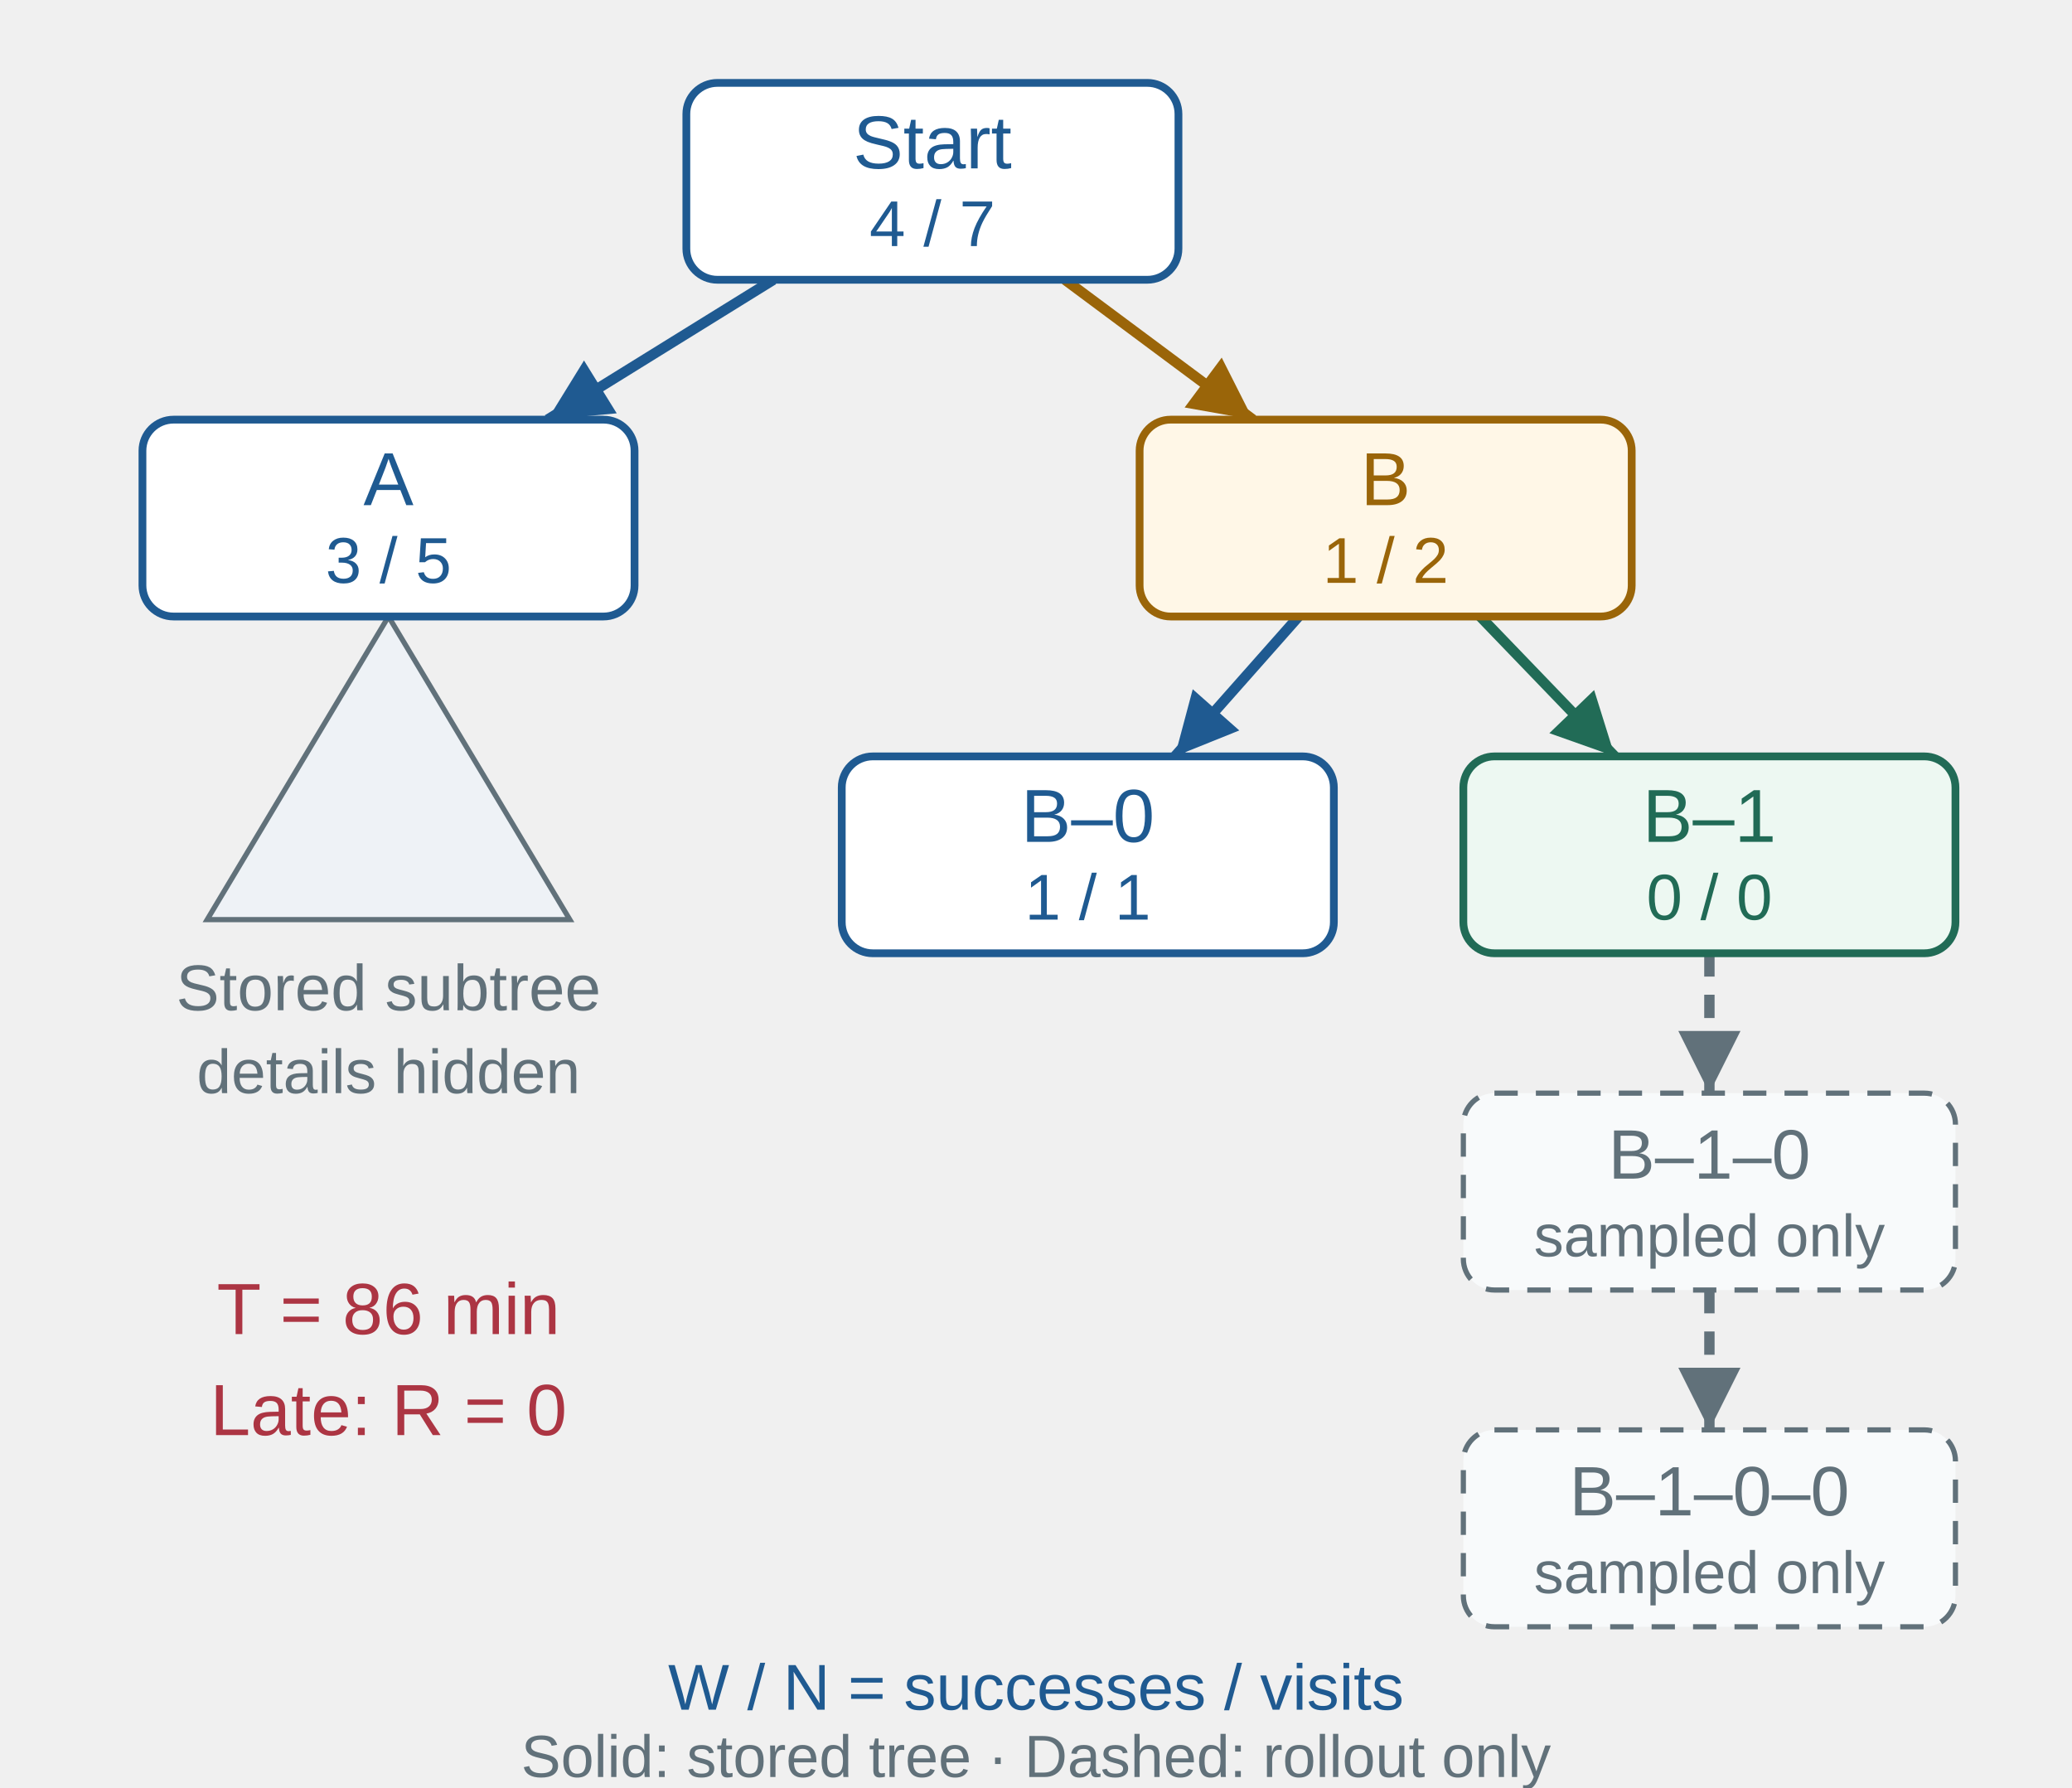
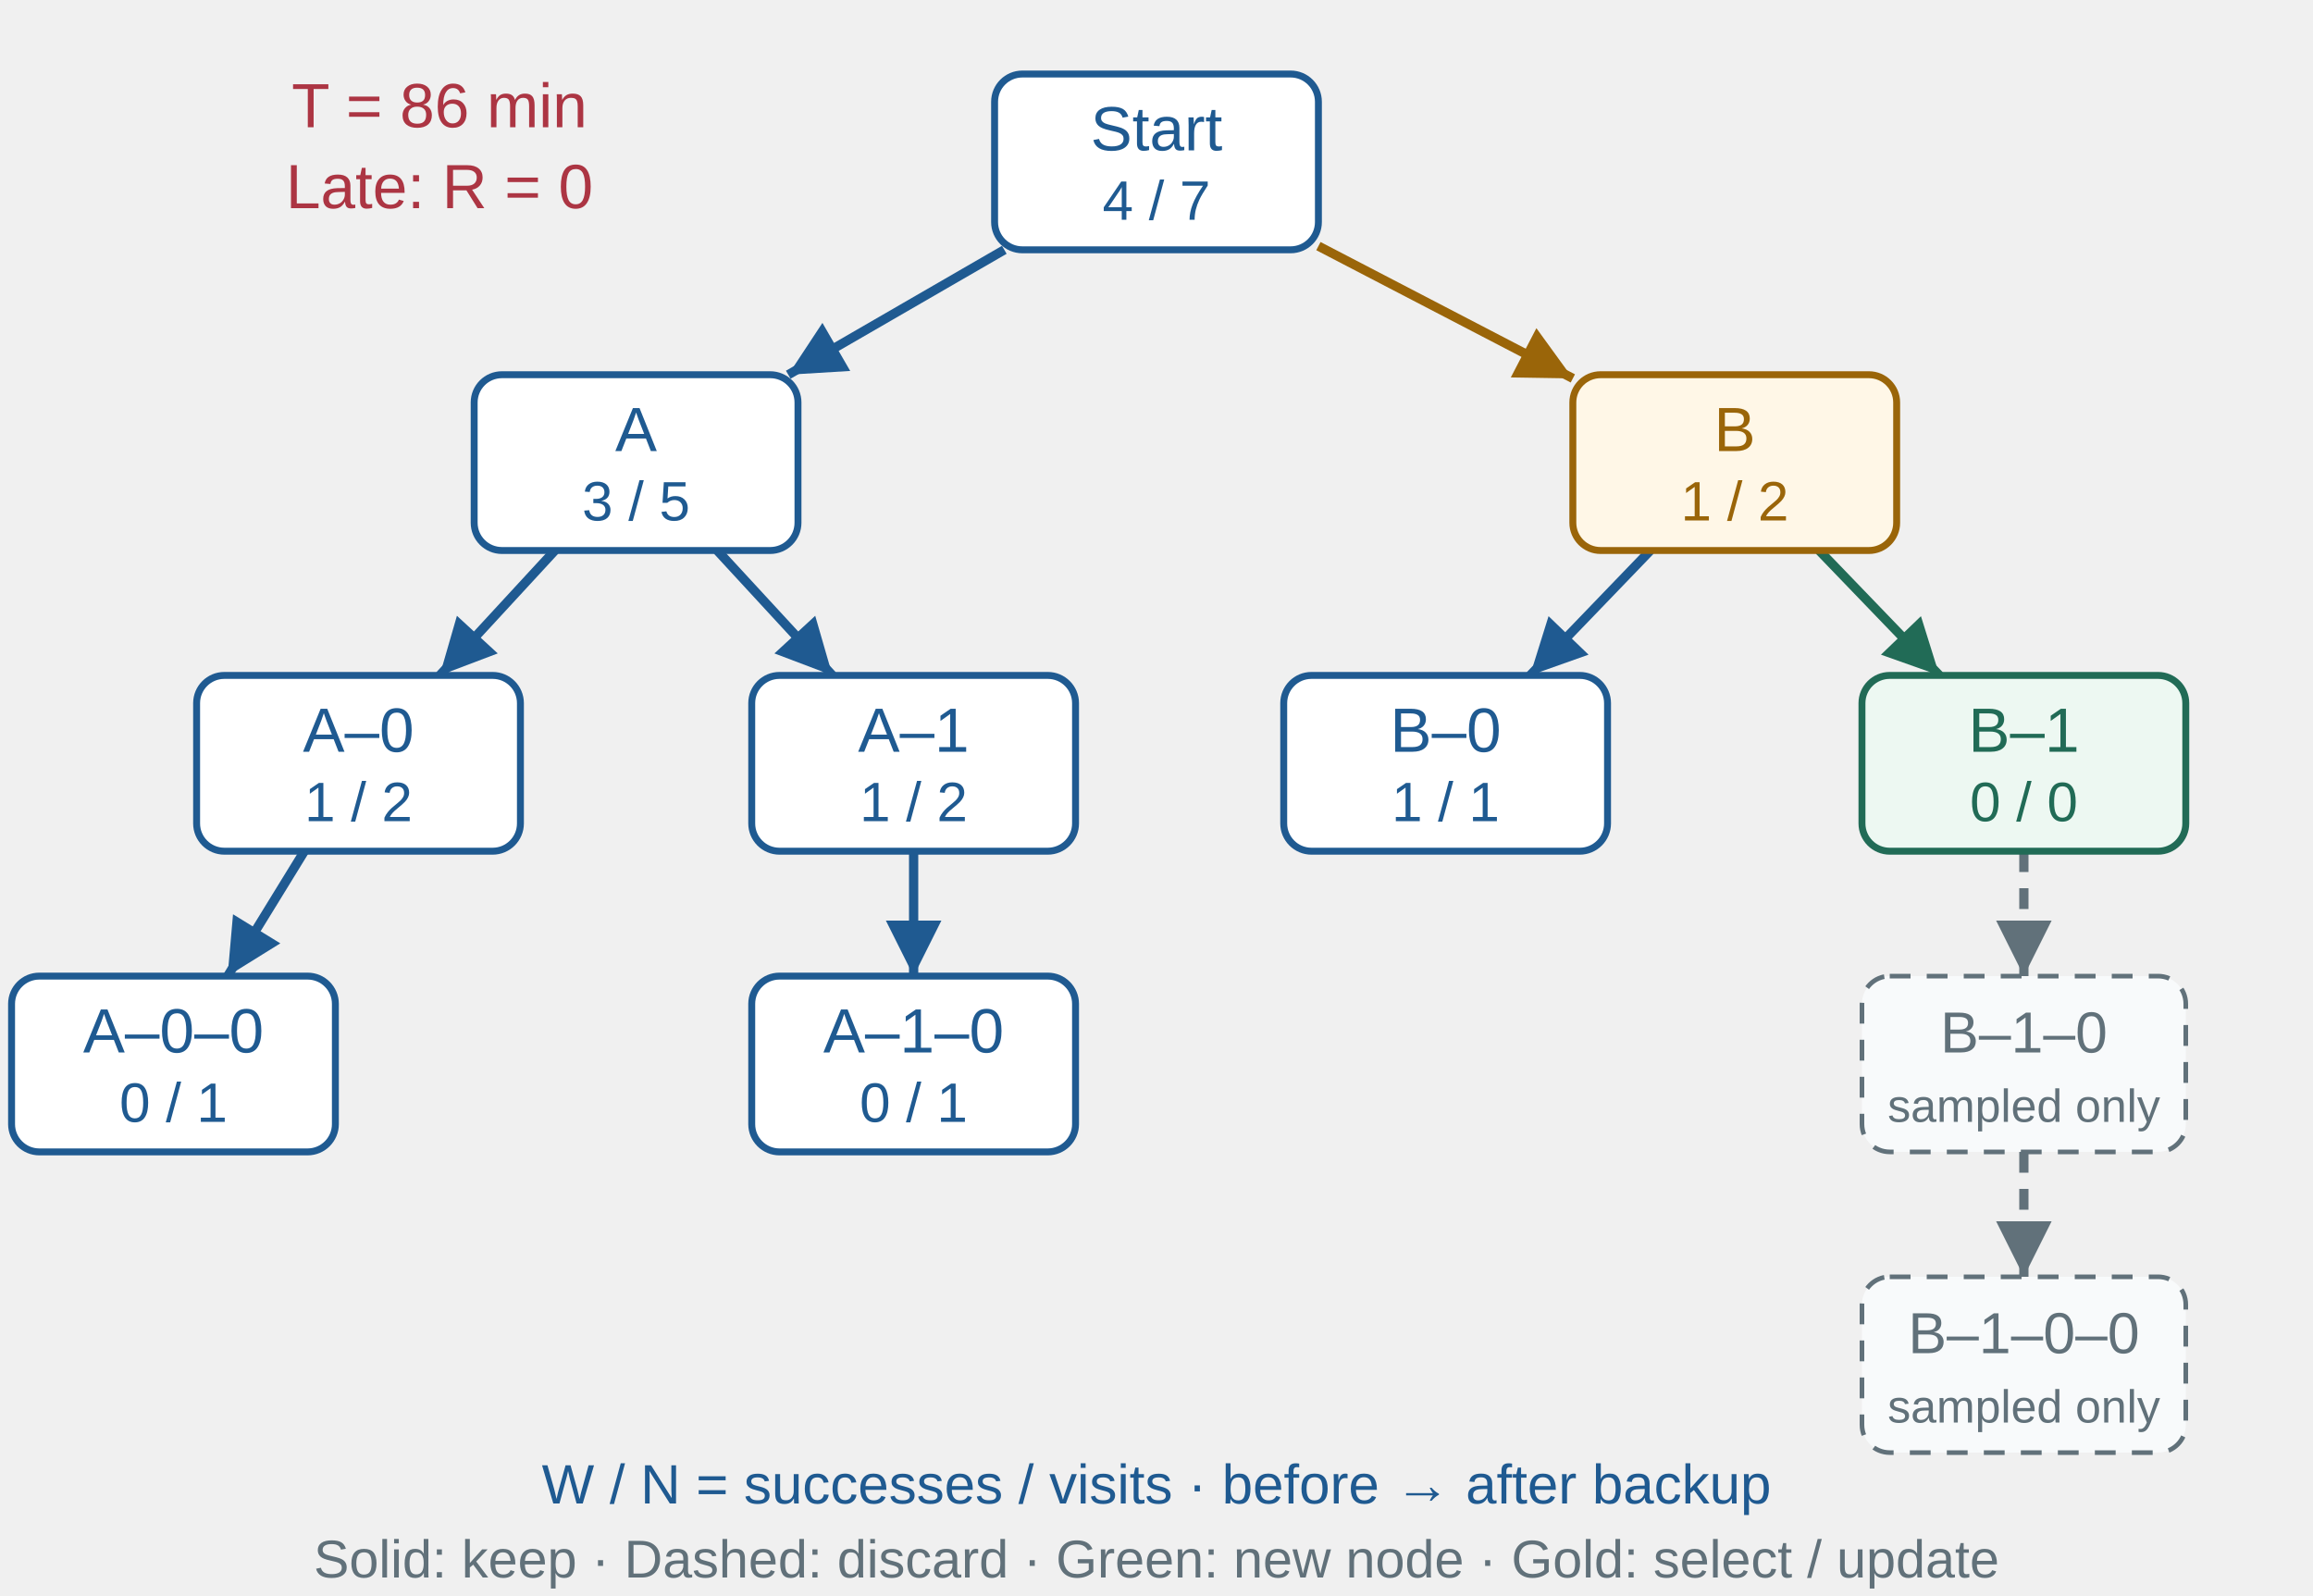
- <svg xmlns="http://www.w3.org/2000/svg" viewBox="0 0 800 690" role="img" aria-labelledby="title desc">
+ <svg xmlns="http://www.w3.org/2000/svg" viewBox="0 0 1000 690" role="img" aria-labelledby="title desc">
  <defs>
    <marker id="blue" viewBox="0 0 10 10" refX="10" refY="5" markerWidth="6" markerHeight="6" orient="auto-start-reverse">
      <path d="M0 0 L10 5 L0 10 Z" fill="#1f5a91" />
    </marker>
    <marker id="gold" viewBox="0 0 10 10" refX="10" refY="5" markerWidth="6" markerHeight="6" orient="auto-start-reverse">
      <path d="M0 0 L10 5 L0 10 Z" fill="#9a6509" />
    </marker>
    <marker id="green" viewBox="0 0 10 10" refX="10" refY="5" markerWidth="6" markerHeight="6" orient="auto-start-reverse">
      <path d="M0 0 L10 5 L0 10 Z" fill="#216b56" />
    </marker>
    <marker id="red" viewBox="0 0 10 10" refX="10" refY="5" markerWidth="6" markerHeight="6" orient="auto-start-reverse">
      <path d="M0 0 L10 5 L0 10 Z" fill="#ac3543" />
    </marker>
    <marker id="gray" viewBox="0 0 10 10" refX="10" refY="5" markerWidth="6" markerHeight="6" orient="auto-start-reverse">
      <path d="M0 0 L10 5 L0 10 Z" fill="#61717a" />
    </marker>
  </defs>
  <g font-family="Arial, sans-serif" text-anchor="middle">
-     <path d="M298.6 108.0 L211.4 162.0" fill="none" stroke="#1f5a91" stroke-width="4" marker-end="url(#blue)" />
-     <path d="M411.2 108.0 L483.8 162.0" fill="none" stroke="#9a6509" stroke-width="4" marker-end="url(#gold)" />
-     <path d="M501.4 238.0 L453.6 292.0" fill="none" stroke="#1f5a91" stroke-width="4" marker-end="url(#blue)" />
-     <path d="M571.5 238.0 L623.5 292.0" fill="none" stroke="#216b56" stroke-width="4" marker-end="url(#green)" />
-     <path d="M660.0 368.0 L660.0 422.0" fill="none" stroke="#61717a" stroke-width="4" stroke-dasharray="9 7" marker-end="url(#gray)" />
-     <path d="M660.0 498.0 L660.0 552.0" fill="none" stroke="#61717a" stroke-width="4" stroke-dasharray="9 7" marker-end="url(#gray)" />
-     <path d="M150 238 L80 355 L220 355 Z" fill="#eef2f6" stroke="#61717a" stroke-width="2" />
-     <text x="150" y="390" font-size="25" fill="#61717a">Stored subtree</text>
-     <text x="150" y="422" font-size="24" fill="#61717a">details hidden</text>
-     <rect x="265" y="32" width="190" height="76" rx="12" fill="white" stroke="#1f5a91" stroke-width="3" />
-     <text x="360" y="65" font-size="29" fill="#1f5a91">Start</text>
-     <text x="360" y="95" font-size="25" fill="#1f5a91">4 / 7</text>
-     <rect x="55" y="162" width="190" height="76" rx="12" fill="white" stroke="#1f5a91" stroke-width="3" />
-     <text x="150" y="195" font-size="29" fill="#1f5a91">A</text>
-     <text x="150" y="225" font-size="25" fill="#1f5a91">3 / 5</text>
-     <rect x="440" y="162" width="190" height="76" rx="12" fill="#fff7e7" stroke="#9a6509" stroke-width="3" />
-     <text x="535" y="195" font-size="29" fill="#9a6509">B</text>
-     <text x="535" y="225" font-size="25" fill="#9a6509">1 / 2</text>
-     <rect x="325" y="292" width="190" height="76" rx="12" fill="white" stroke="#1f5a91" stroke-width="3" />
-     <text x="420" y="325" font-size="29" fill="#1f5a91">B–0</text>
-     <text x="420" y="355" font-size="25" fill="#1f5a91">1 / 1</text>
-     <rect x="565" y="292" width="190" height="76" rx="12" fill="#edf8f2" stroke="#216b56" stroke-width="3" />
-     <text x="660" y="325" font-size="29" fill="#216b56">B–1</text>
-     <text x="660" y="355" font-size="25" fill="#216b56">0 / 0</text>
-     <rect x="565" y="422" width="190" height="76" rx="12" fill="#f8fafb" stroke="#61717a" stroke-width="2" stroke-dasharray="9 7" />
-     <text x="660" y="455" font-size="27" fill="#61717a">B–1–0</text>
-     <text x="660" y="485" font-size="23" fill="#61717a">sampled only</text>
-     <rect x="565" y="552" width="190" height="76" rx="12" fill="#f8fafb" stroke="#61717a" stroke-width="2" stroke-dasharray="9 7" />
-     <text x="660" y="585" font-size="27" fill="#61717a">B–1–0–0</text>
-     <text x="660" y="615" font-size="23" fill="#61717a">sampled only</text>
-     <text x="150" y="515" font-size="28" fill="#ac3543">T = 86 min</text>
-     <text x="150" y="554" font-size="28" fill="#ac3543">Late: R = 0</text>
-     <text x="400" y="660" font-size="25" fill="#1f5a91">W / N = successes / visits</text>
-     <text x="400" y="686" font-size="23" fill="#61717a">Solid: stored tree · Dashed: rollout only</text>
+     <path d="M434.2 108.0 L340.8 162.0" fill="none" stroke="#1f5a91" stroke-width="4" marker-end="url(#blue)" />
+     <path d="M570.0 106.4 L680.0 163.6" fill="none" stroke="#9a6509" stroke-width="4" marker-end="url(#gold)" />
+     <path d="M239.9 238.0 L190.1 292.0" fill="none" stroke="#1f5a91" stroke-width="4" marker-end="url(#blue)" />
+     <path d="M310.1 238.0 L359.9 292.0" fill="none" stroke="#1f5a91" stroke-width="4" marker-end="url(#blue)" />
+     <path d="M131.6 368.0 L98.4 422.0" fill="none" stroke="#1f5a91" stroke-width="4" marker-end="url(#blue)" />
+     <path d="M395.0 368.0 L395.0 422.0" fill="none" stroke="#1f5a91" stroke-width="4" marker-end="url(#blue)" />
+     <path d="M713.5 238.0 L661.5 292.0" fill="none" stroke="#1f5a91" stroke-width="4" marker-end="url(#blue)" />
+     <path d="M786.5 238.0 L838.5 292.0" fill="none" stroke="#216b56" stroke-width="4" marker-end="url(#green)" />
+     <path d="M875.0 368.0 L875.0 422.0" fill="none" stroke="#61717a" stroke-width="4" stroke-dasharray="9 7" marker-end="url(#gray)" />
+     <path d="M875.0 498.0 L875.0 552.0" fill="none" stroke="#61717a" stroke-width="4" stroke-dasharray="9 7" marker-end="url(#gray)" />
+     <rect x="430" y="32" width="140" height="76" rx="12" fill="white" stroke="#1f5a91" stroke-width="3" />
+     <text x="500" y="65" font-size="27" fill="#1f5a91">Start</text>
+     <text x="500" y="95" font-size="24" fill="#1f5a91">4 / 7</text>
+     <rect x="205" y="162" width="140" height="76" rx="12" fill="white" stroke="#1f5a91" stroke-width="3" />
+     <text x="275" y="195" font-size="27" fill="#1f5a91">A</text>
+     <text x="275" y="225" font-size="24" fill="#1f5a91">3 / 5</text>
+     <rect x="680" y="162" width="140" height="76" rx="12" fill="#fff7e7" stroke="#9a6509" stroke-width="3" />
+     <text x="750" y="195" font-size="27" fill="#9a6509">B</text>
+     <text x="750" y="225" font-size="24" fill="#9a6509">1 / 2</text>
+     <rect x="85" y="292" width="140" height="76" rx="12" fill="white" stroke="#1f5a91" stroke-width="3" />
+     <text x="155" y="325" font-size="27" fill="#1f5a91">A–0</text>
+     <text x="155" y="355" font-size="24" fill="#1f5a91">1 / 2</text>
+     <rect x="325" y="292" width="140" height="76" rx="12" fill="white" stroke="#1f5a91" stroke-width="3" />
+     <text x="395" y="325" font-size="27" fill="#1f5a91">A–1</text>
+     <text x="395" y="355" font-size="24" fill="#1f5a91">1 / 2</text>
+     <rect x="5" y="422" width="140" height="76" rx="12" fill="white" stroke="#1f5a91" stroke-width="3" />
+     <text x="75" y="455" font-size="27" fill="#1f5a91">A–0–0</text>
+     <text x="75" y="485" font-size="24" fill="#1f5a91">0 / 1</text>
+     <rect x="325" y="422" width="140" height="76" rx="12" fill="white" stroke="#1f5a91" stroke-width="3" />
+     <text x="395" y="455" font-size="27" fill="#1f5a91">A–1–0</text>
+     <text x="395" y="485" font-size="24" fill="#1f5a91">0 / 1</text>
+     <rect x="555" y="292" width="140" height="76" rx="12" fill="white" stroke="#1f5a91" stroke-width="3" />
+     <text x="625" y="325" font-size="27" fill="#1f5a91">B–0</text>
+     <text x="625" y="355" font-size="24" fill="#1f5a91">1 / 1</text>
+     <rect x="805" y="292" width="140" height="76" rx="12" fill="#edf8f2" stroke="#216b56" stroke-width="3" />
+     <text x="875" y="325" font-size="27" fill="#216b56">B–1</text>
+     <text x="875" y="355" font-size="24" fill="#216b56">0 / 0</text>
+     <rect x="805" y="422" width="140" height="76" rx="12" fill="#f8fafb" stroke="#61717a" stroke-width="2" stroke-dasharray="9 7" />
+     <text x="875" y="455" font-size="25" fill="#61717a">B–1–0</text>
+     <text x="875" y="485" font-size="20" fill="#61717a">sampled only</text>
+     <rect x="805" y="552" width="140" height="76" rx="12" fill="#f8fafb" stroke="#61717a" stroke-width="2" stroke-dasharray="9 7" />
+     <text x="875" y="585" font-size="25" fill="#61717a">B–1–0–0</text>
+     <text x="875" y="615" font-size="20" fill="#61717a">sampled only</text>
+     <text x="190" y="55" font-size="27" fill="#ac3543">T = 86 min</text>
+     <text x="190" y="90" font-size="27" fill="#ac3543">Late: R = 0</text>
+     <text x="500" y="650" font-size="24" fill="#1f5a91">W / N = successes / visits · before → after backup</text>
+     <text x="500" y="682" font-size="23" fill="#61717a">Solid: keep · Dashed: discard · Green: new node · Gold: select / update</text>
  </g>
</svg>
